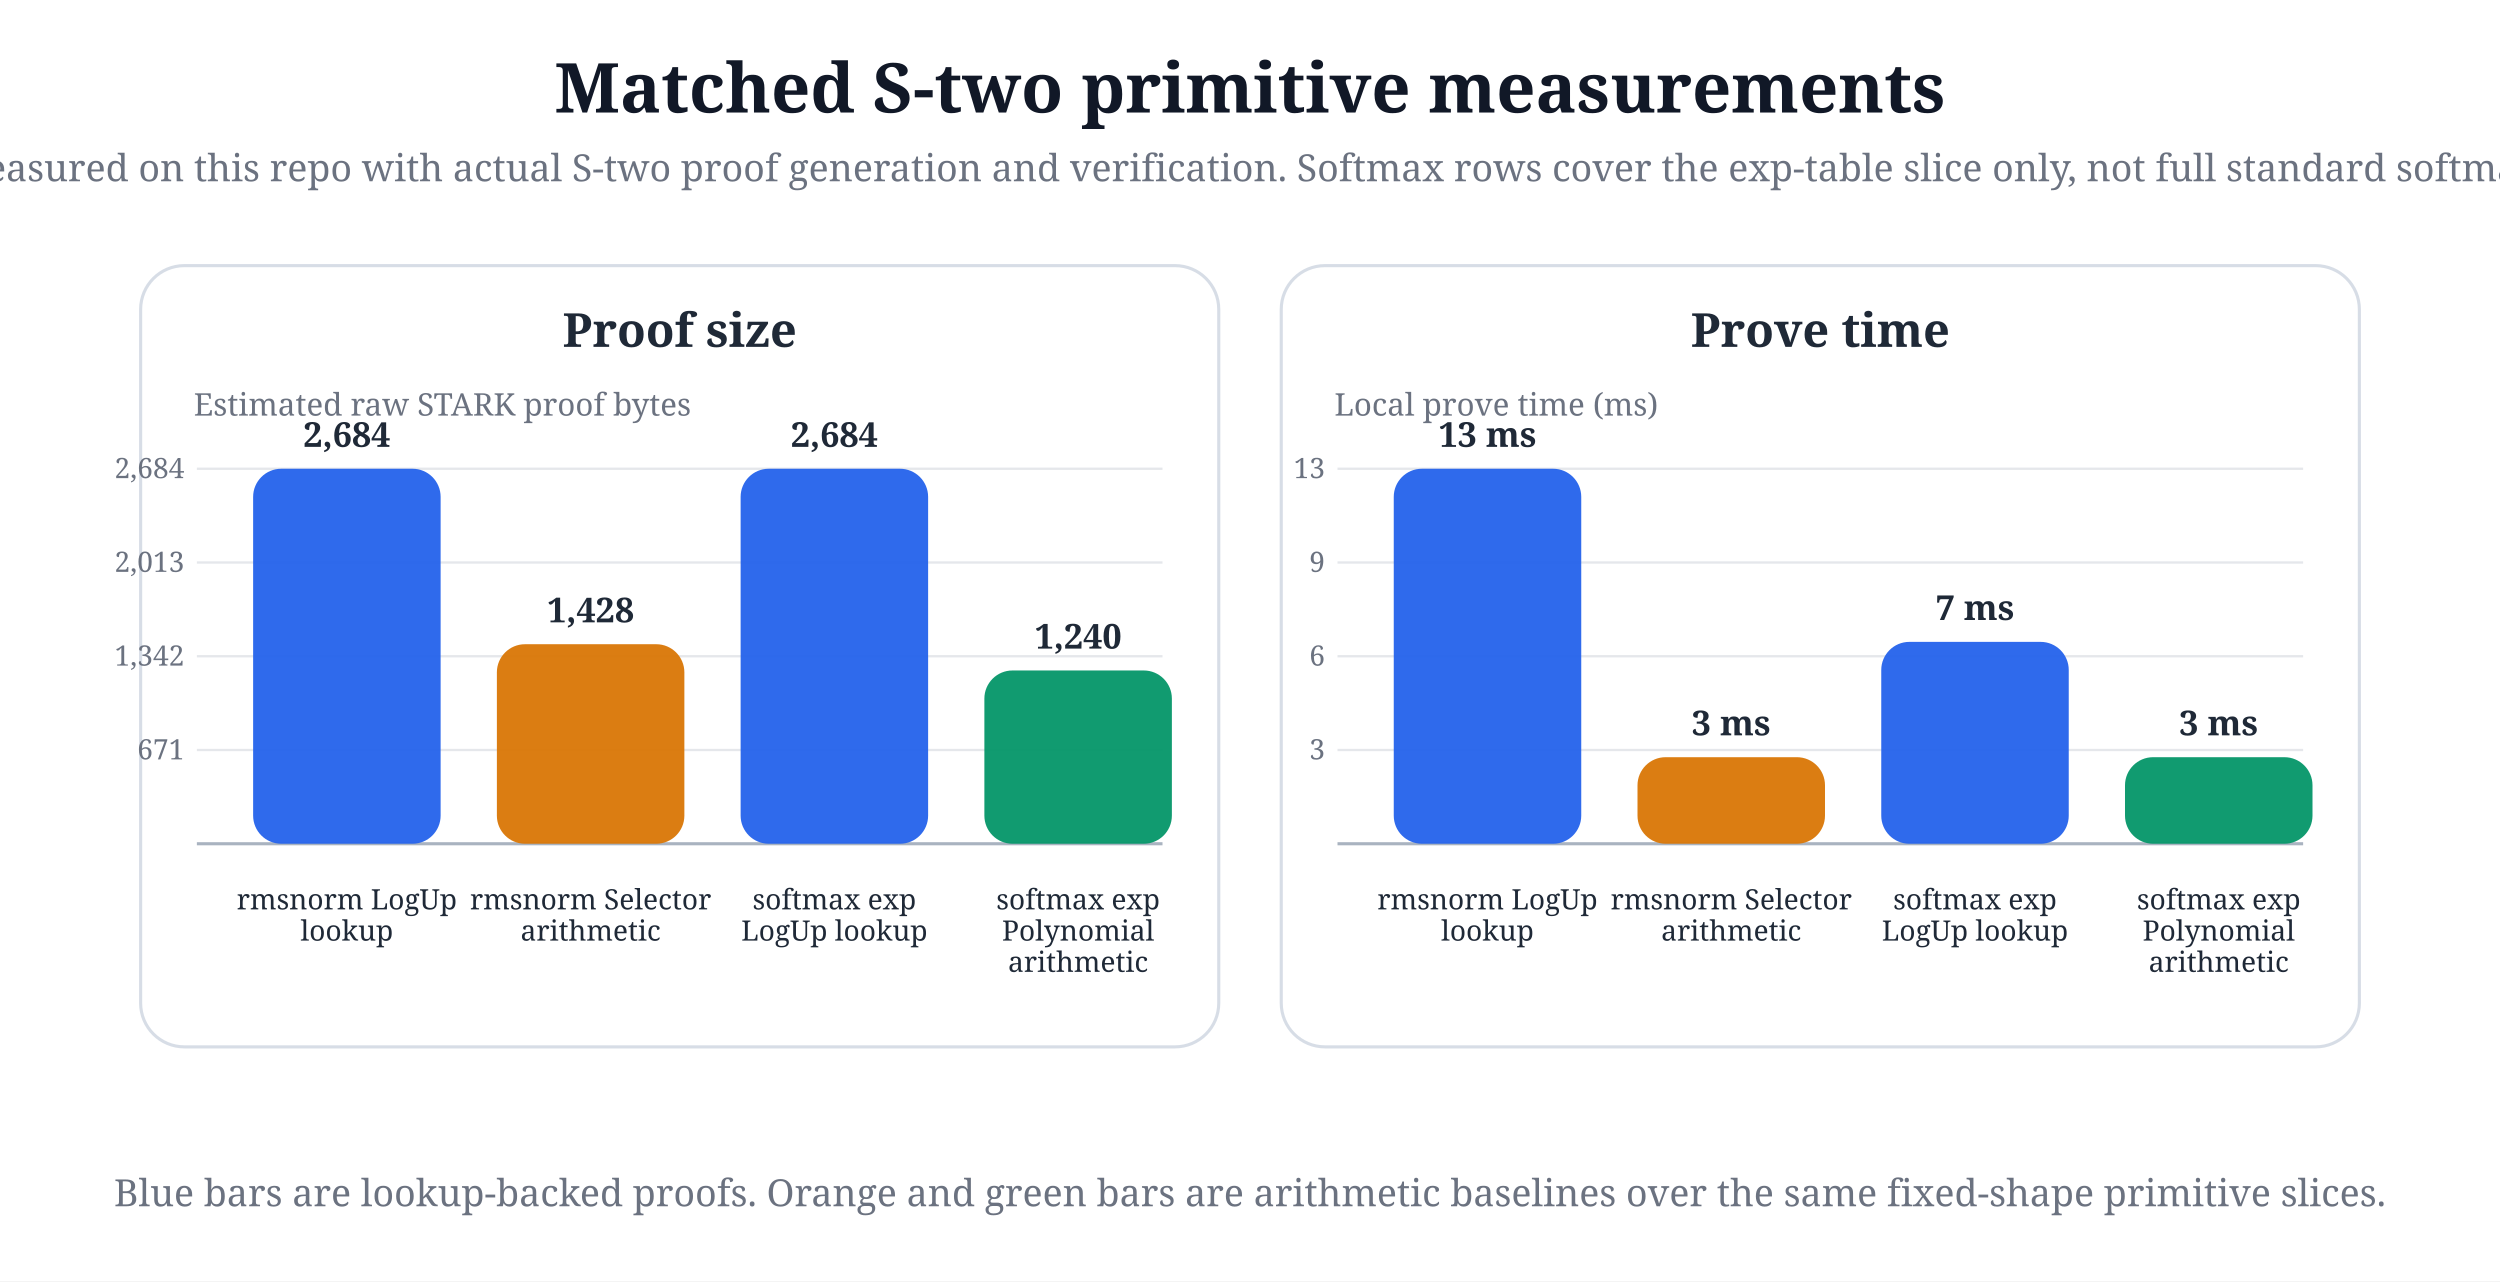
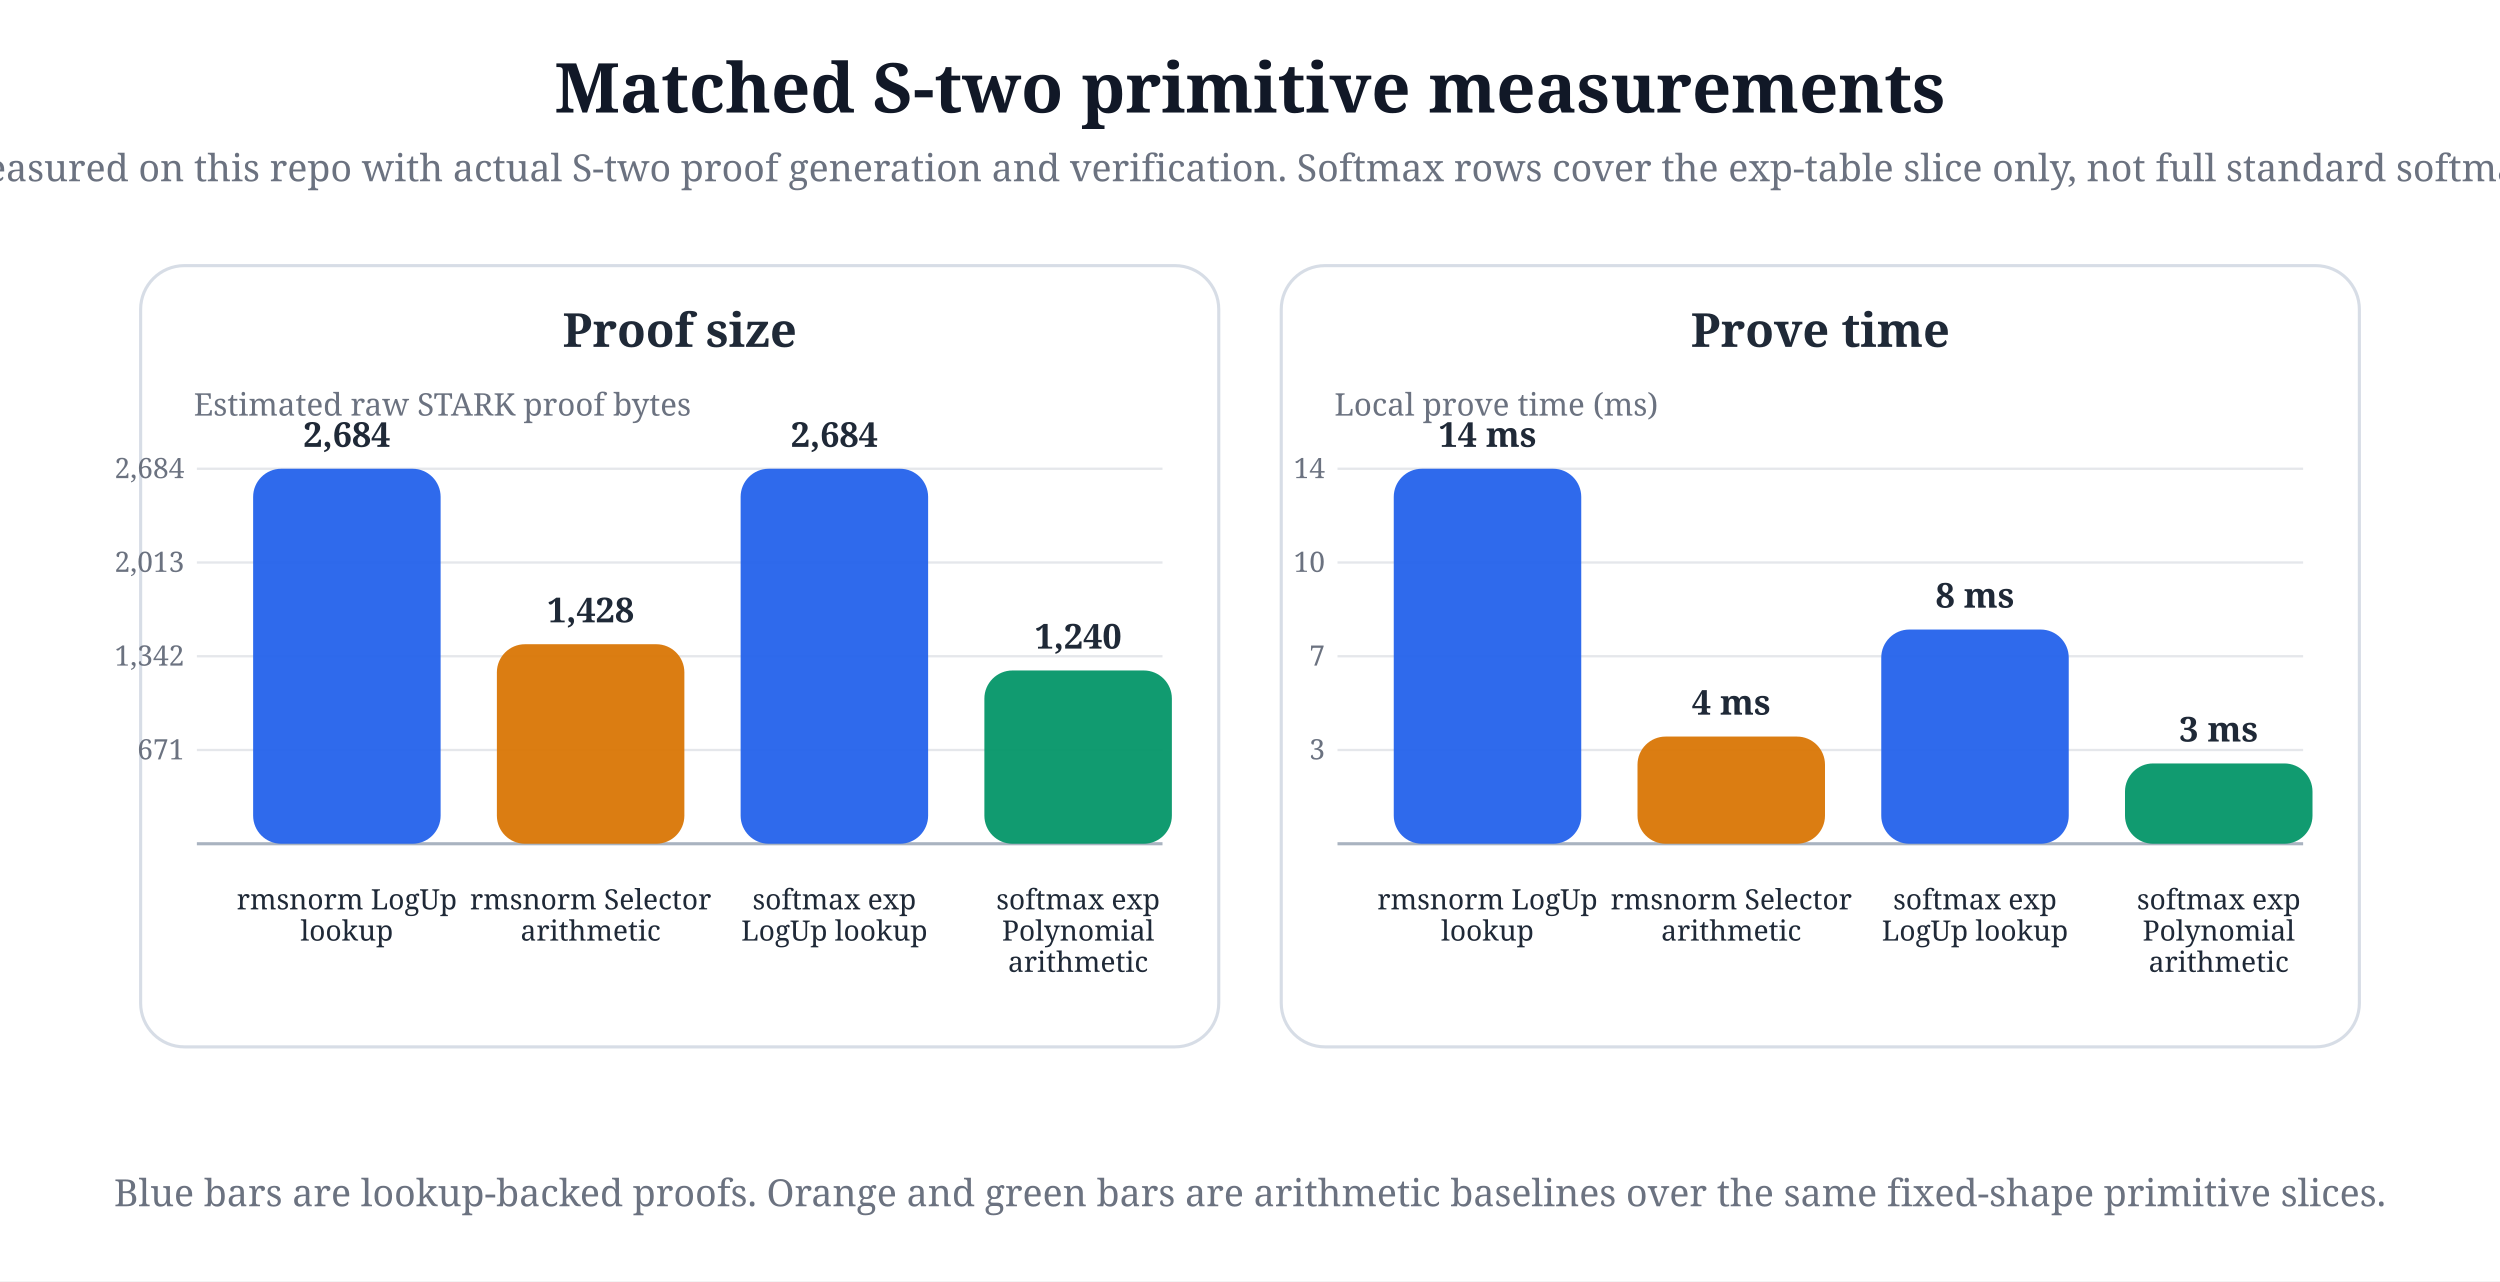
<svg xmlns="http://www.w3.org/2000/svg" width="1600" height="820" viewBox="0 0 1600 820">
  <rect width="100%" height="100%" fill="white" />
  <text x="800.0" y="72" text-anchor="middle" font-family="STIX Two Text, Georgia, serif" font-size="44" font-weight="700" fill="#111827">
    Matched S-two primitive measurements
  </text>
  <text x="800.0" y="116" text-anchor="middle" font-family="STIX Two Text, Georgia, serif" font-size="24" fill="#6B7280">
    Measured on this repo with actual S-two proof generation and verification. Softmax rows cover the exp-table slice only, not full standard softmax.
  </text>
  <rect x="90" y="170" width="690" height="500" rx="28" fill="white" stroke="#D7DDE6" stroke-width="2" />
  <text x="435.0" y="222.0" text-anchor="middle" font-family="STIX Two Text, Georgia, serif" font-size="30" font-weight="600" fill="#1F2937">Proof size</text>
  <text x="124.0" y="266.0" text-anchor="start" font-family="STIX Two Text, Georgia, serif" font-size="20" font-weight="400" fill="#6B7280">Estimated raw STARK proof bytes</text>
  <line x1="126" y1="540" x2="744" y2="540" stroke="#A9B3C0" stroke-width="2" />
  <line x1="126" y1="480.0" x2="744" y2="480.0" stroke="#E5E7EB" stroke-width="1.5" />
  <text x="118" y="486.0" text-anchor="end" font-family="STIX Two Text, Georgia, serif" font-size="18" fill="#6B7280">671</text>
  <line x1="126" y1="420.0" x2="744" y2="420.0" stroke="#E5E7EB" stroke-width="1.5" />
  <text x="118" y="426.0" text-anchor="end" font-family="STIX Two Text, Georgia, serif" font-size="18" fill="#6B7280">1,342</text>
  <line x1="126" y1="360.0" x2="744" y2="360.0" stroke="#E5E7EB" stroke-width="1.5" />
  <text x="118" y="366.0" text-anchor="end" font-family="STIX Two Text, Georgia, serif" font-size="18" fill="#6B7280">2,013</text>
  <line x1="126" y1="300.0" x2="744" y2="300.0" stroke="#E5E7EB" stroke-width="1.5" />
  <text x="118" y="306.0" text-anchor="end" font-family="STIX Two Text, Georgia, serif" font-size="18" fill="#6B7280">2,684</text>
  <rect x="162" y="300.0" width="120" height="240.0" rx="18" fill="#2563EB" opacity="0.95" />
  <text x="222.0" y="286.0" text-anchor="middle" font-family="STIX Two Text, Georgia, serif" font-size="22" font-weight="600" fill="#1F2937">2,684</text>
  <text x="222.0" y="582.0" text-anchor="middle" font-family="STIX Two Text, Georgia, serif" font-size="18" font-weight="400" fill="#1F2937">rmsnorm LogUp</text>
  <text x="222.0" y="602.0" text-anchor="middle" font-family="STIX Two Text, Georgia, serif" font-size="18" font-weight="400" fill="#1F2937">lookup</text>
  <rect x="318" y="412.3" width="120" height="127.7" rx="18" fill="#D97706" opacity="0.95" />
  <text x="378.0" y="398.3" text-anchor="middle" font-family="STIX Two Text, Georgia, serif" font-size="22" font-weight="600" fill="#1F2937">1,428</text>
  <text x="378.0" y="582.0" text-anchor="middle" font-family="STIX Two Text, Georgia, serif" font-size="18" font-weight="400" fill="#1F2937">rmsnorm Selector</text>
  <text x="378.0" y="602.0" text-anchor="middle" font-family="STIX Two Text, Georgia, serif" font-size="18" font-weight="400" fill="#1F2937">arithmetic</text>
  <rect x="474" y="300.0" width="120" height="240.0" rx="18" fill="#2563EB" opacity="0.95" />
  <text x="534.0" y="286.0" text-anchor="middle" font-family="STIX Two Text, Georgia, serif" font-size="22" font-weight="600" fill="#1F2937">2,684</text>
  <text x="534.0" y="582.0" text-anchor="middle" font-family="STIX Two Text, Georgia, serif" font-size="18" font-weight="400" fill="#1F2937">softmax exp</text>
  <text x="534.0" y="602.0" text-anchor="middle" font-family="STIX Two Text, Georgia, serif" font-size="18" font-weight="400" fill="#1F2937">LogUp lookup</text>
  <rect x="630" y="429.1" width="120" height="110.9" rx="18" fill="#059669" opacity="0.95" />
  <text x="690.0" y="415.1" text-anchor="middle" font-family="STIX Two Text, Georgia, serif" font-size="22" font-weight="600" fill="#1F2937">1,240</text>
  <text x="690.0" y="582.0" text-anchor="middle" font-family="STIX Two Text, Georgia, serif" font-size="18" font-weight="400" fill="#1F2937">softmax exp</text>
  <text x="690.0" y="602.0" text-anchor="middle" font-family="STIX Two Text, Georgia, serif" font-size="18" font-weight="400" fill="#1F2937">Polynomial</text>
  <text x="690.0" y="622.0" text-anchor="middle" font-family="STIX Two Text, Georgia, serif" font-size="18" font-weight="400" fill="#1F2937">arithmetic</text>
  <rect x="820" y="170" width="690" height="500" rx="28" fill="white" stroke="#D7DDE6" stroke-width="2" />
  <text x="1165.0" y="222.0" text-anchor="middle" font-family="STIX Two Text, Georgia, serif" font-size="30" font-weight="600" fill="#1F2937">Prove time</text>
  <text x="854.0" y="266.0" text-anchor="start" font-family="STIX Two Text, Georgia, serif" font-size="20" font-weight="400" fill="#6B7280">Local prove time (ms)</text>
  <line x1="856" y1="540" x2="1474" y2="540" stroke="#A9B3C0" stroke-width="2" />
  <line x1="856" y1="480.0" x2="1474" y2="480.0" stroke="#E5E7EB" stroke-width="1.5" />
  <text x="848" y="486.0" text-anchor="end" font-family="STIX Two Text, Georgia, serif" font-size="18" fill="#6B7280">3</text>
  <line x1="856" y1="420.0" x2="1474" y2="420.0" stroke="#E5E7EB" stroke-width="1.5" />
-   <text x="848" y="426.0" text-anchor="end" font-family="STIX Two Text, Georgia, serif" font-size="18" fill="#6B7280">6</text>
+   <text x="848" y="426.0" text-anchor="end" font-family="STIX Two Text, Georgia, serif" font-size="18" fill="#6B7280">7</text>
  <line x1="856" y1="360.0" x2="1474" y2="360.0" stroke="#E5E7EB" stroke-width="1.5" />
-   <text x="848" y="366.0" text-anchor="end" font-family="STIX Two Text, Georgia, serif" font-size="18" fill="#6B7280">9</text>
+   <text x="848" y="366.0" text-anchor="end" font-family="STIX Two Text, Georgia, serif" font-size="18" fill="#6B7280">10</text>
  <line x1="856" y1="300.0" x2="1474" y2="300.0" stroke="#E5E7EB" stroke-width="1.5" />
-   <text x="848" y="306.0" text-anchor="end" font-family="STIX Two Text, Georgia, serif" font-size="18" fill="#6B7280">13</text>
+   <text x="848" y="306.0" text-anchor="end" font-family="STIX Two Text, Georgia, serif" font-size="18" fill="#6B7280">14</text>
  <rect x="892" y="300.0" width="120" height="240.0" rx="18" fill="#2563EB" opacity="0.95" />
-   <text x="952.0" y="286.0" text-anchor="middle" font-family="STIX Two Text, Georgia, serif" font-size="22" font-weight="600" fill="#1F2937">13 ms</text>
+   <text x="952.0" y="286.0" text-anchor="middle" font-family="STIX Two Text, Georgia, serif" font-size="22" font-weight="600" fill="#1F2937">14 ms</text>
  <text x="952.0" y="582.0" text-anchor="middle" font-family="STIX Two Text, Georgia, serif" font-size="18" font-weight="400" fill="#1F2937">rmsnorm LogUp</text>
  <text x="952.0" y="602.0" text-anchor="middle" font-family="STIX Two Text, Georgia, serif" font-size="18" font-weight="400" fill="#1F2937">lookup</text>
-   <rect x="1048" y="484.6" width="120" height="55.4" rx="18" fill="#D97706" opacity="0.95" />
-   <text x="1108.0" y="470.6" text-anchor="middle" font-family="STIX Two Text, Georgia, serif" font-size="22" font-weight="600" fill="#1F2937">3 ms</text>
+   <rect x="1048" y="471.4" width="120" height="68.6" rx="18" fill="#D97706" opacity="0.95" />
+   <text x="1108.0" y="457.4" text-anchor="middle" font-family="STIX Two Text, Georgia, serif" font-size="22" font-weight="600" fill="#1F2937">4 ms</text>
  <text x="1108.0" y="582.0" text-anchor="middle" font-family="STIX Two Text, Georgia, serif" font-size="18" font-weight="400" fill="#1F2937">rmsnorm Selector</text>
  <text x="1108.0" y="602.0" text-anchor="middle" font-family="STIX Two Text, Georgia, serif" font-size="18" font-weight="400" fill="#1F2937">arithmetic</text>
-   <rect x="1204" y="410.8" width="120" height="129.2" rx="18" fill="#2563EB" opacity="0.95" />
-   <text x="1264.0" y="396.8" text-anchor="middle" font-family="STIX Two Text, Georgia, serif" font-size="22" font-weight="600" fill="#1F2937">7 ms</text>
+   <rect x="1204" y="402.9" width="120" height="137.1" rx="18" fill="#2563EB" opacity="0.95" />
+   <text x="1264.0" y="388.9" text-anchor="middle" font-family="STIX Two Text, Georgia, serif" font-size="22" font-weight="600" fill="#1F2937">8 ms</text>
  <text x="1264.0" y="582.0" text-anchor="middle" font-family="STIX Two Text, Georgia, serif" font-size="18" font-weight="400" fill="#1F2937">softmax exp</text>
  <text x="1264.0" y="602.0" text-anchor="middle" font-family="STIX Two Text, Georgia, serif" font-size="18" font-weight="400" fill="#1F2937">LogUp lookup</text>
-   <rect x="1360" y="484.6" width="120" height="55.4" rx="18" fill="#059669" opacity="0.95" />
-   <text x="1420.0" y="470.6" text-anchor="middle" font-family="STIX Two Text, Georgia, serif" font-size="22" font-weight="600" fill="#1F2937">3 ms</text>
+   <rect x="1360" y="488.6" width="120" height="51.4" rx="18" fill="#059669" opacity="0.95" />
+   <text x="1420.0" y="474.6" text-anchor="middle" font-family="STIX Two Text, Georgia, serif" font-size="22" font-weight="600" fill="#1F2937">3 ms</text>
  <text x="1420.0" y="582.0" text-anchor="middle" font-family="STIX Two Text, Georgia, serif" font-size="18" font-weight="400" fill="#1F2937">softmax exp</text>
  <text x="1420.0" y="602.0" text-anchor="middle" font-family="STIX Two Text, Georgia, serif" font-size="18" font-weight="400" fill="#1F2937">Polynomial</text>
  <text x="1420.0" y="622.0" text-anchor="middle" font-family="STIX Two Text, Georgia, serif" font-size="18" font-weight="400" fill="#1F2937">arithmetic</text>
  <text x="800.0" y="772" text-anchor="middle" font-family="STIX Two Text, Georgia, serif" font-size="24" fill="#6B7280">
    Blue bars are lookup-backed proofs. Orange and green bars are arithmetic baselines over the same fixed-shape primitive slices.
  </text>
</svg>
